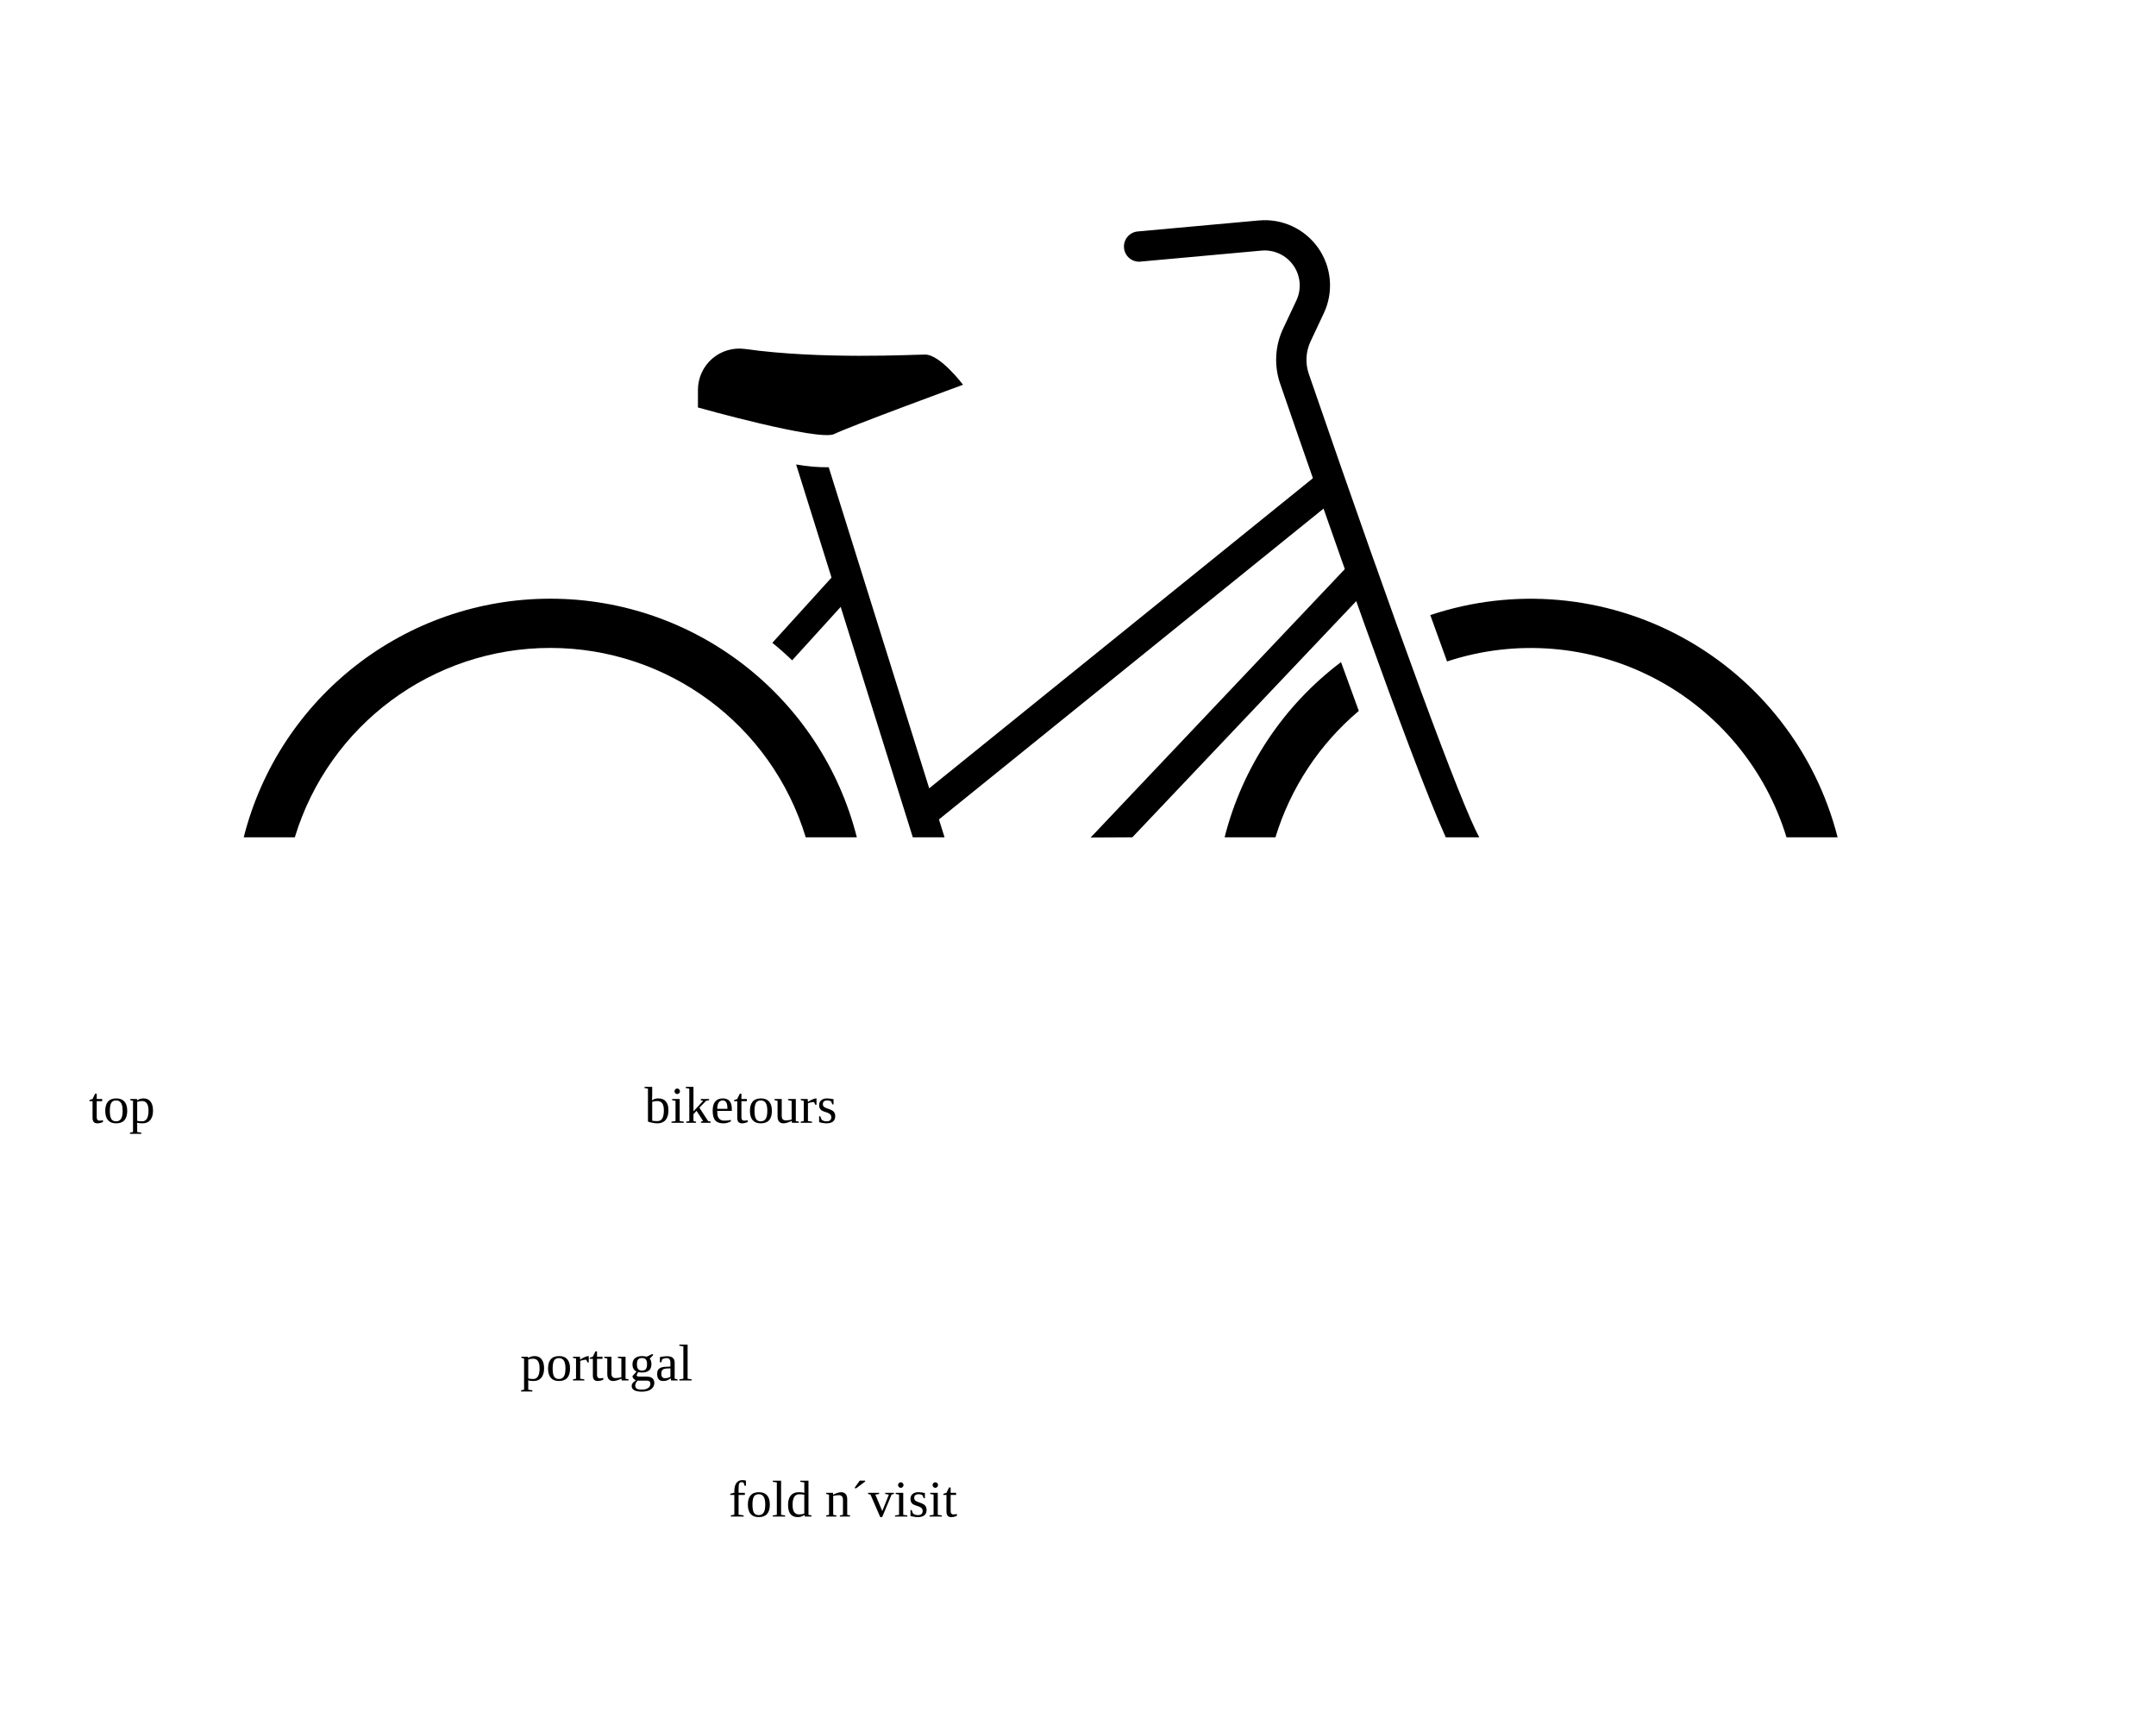
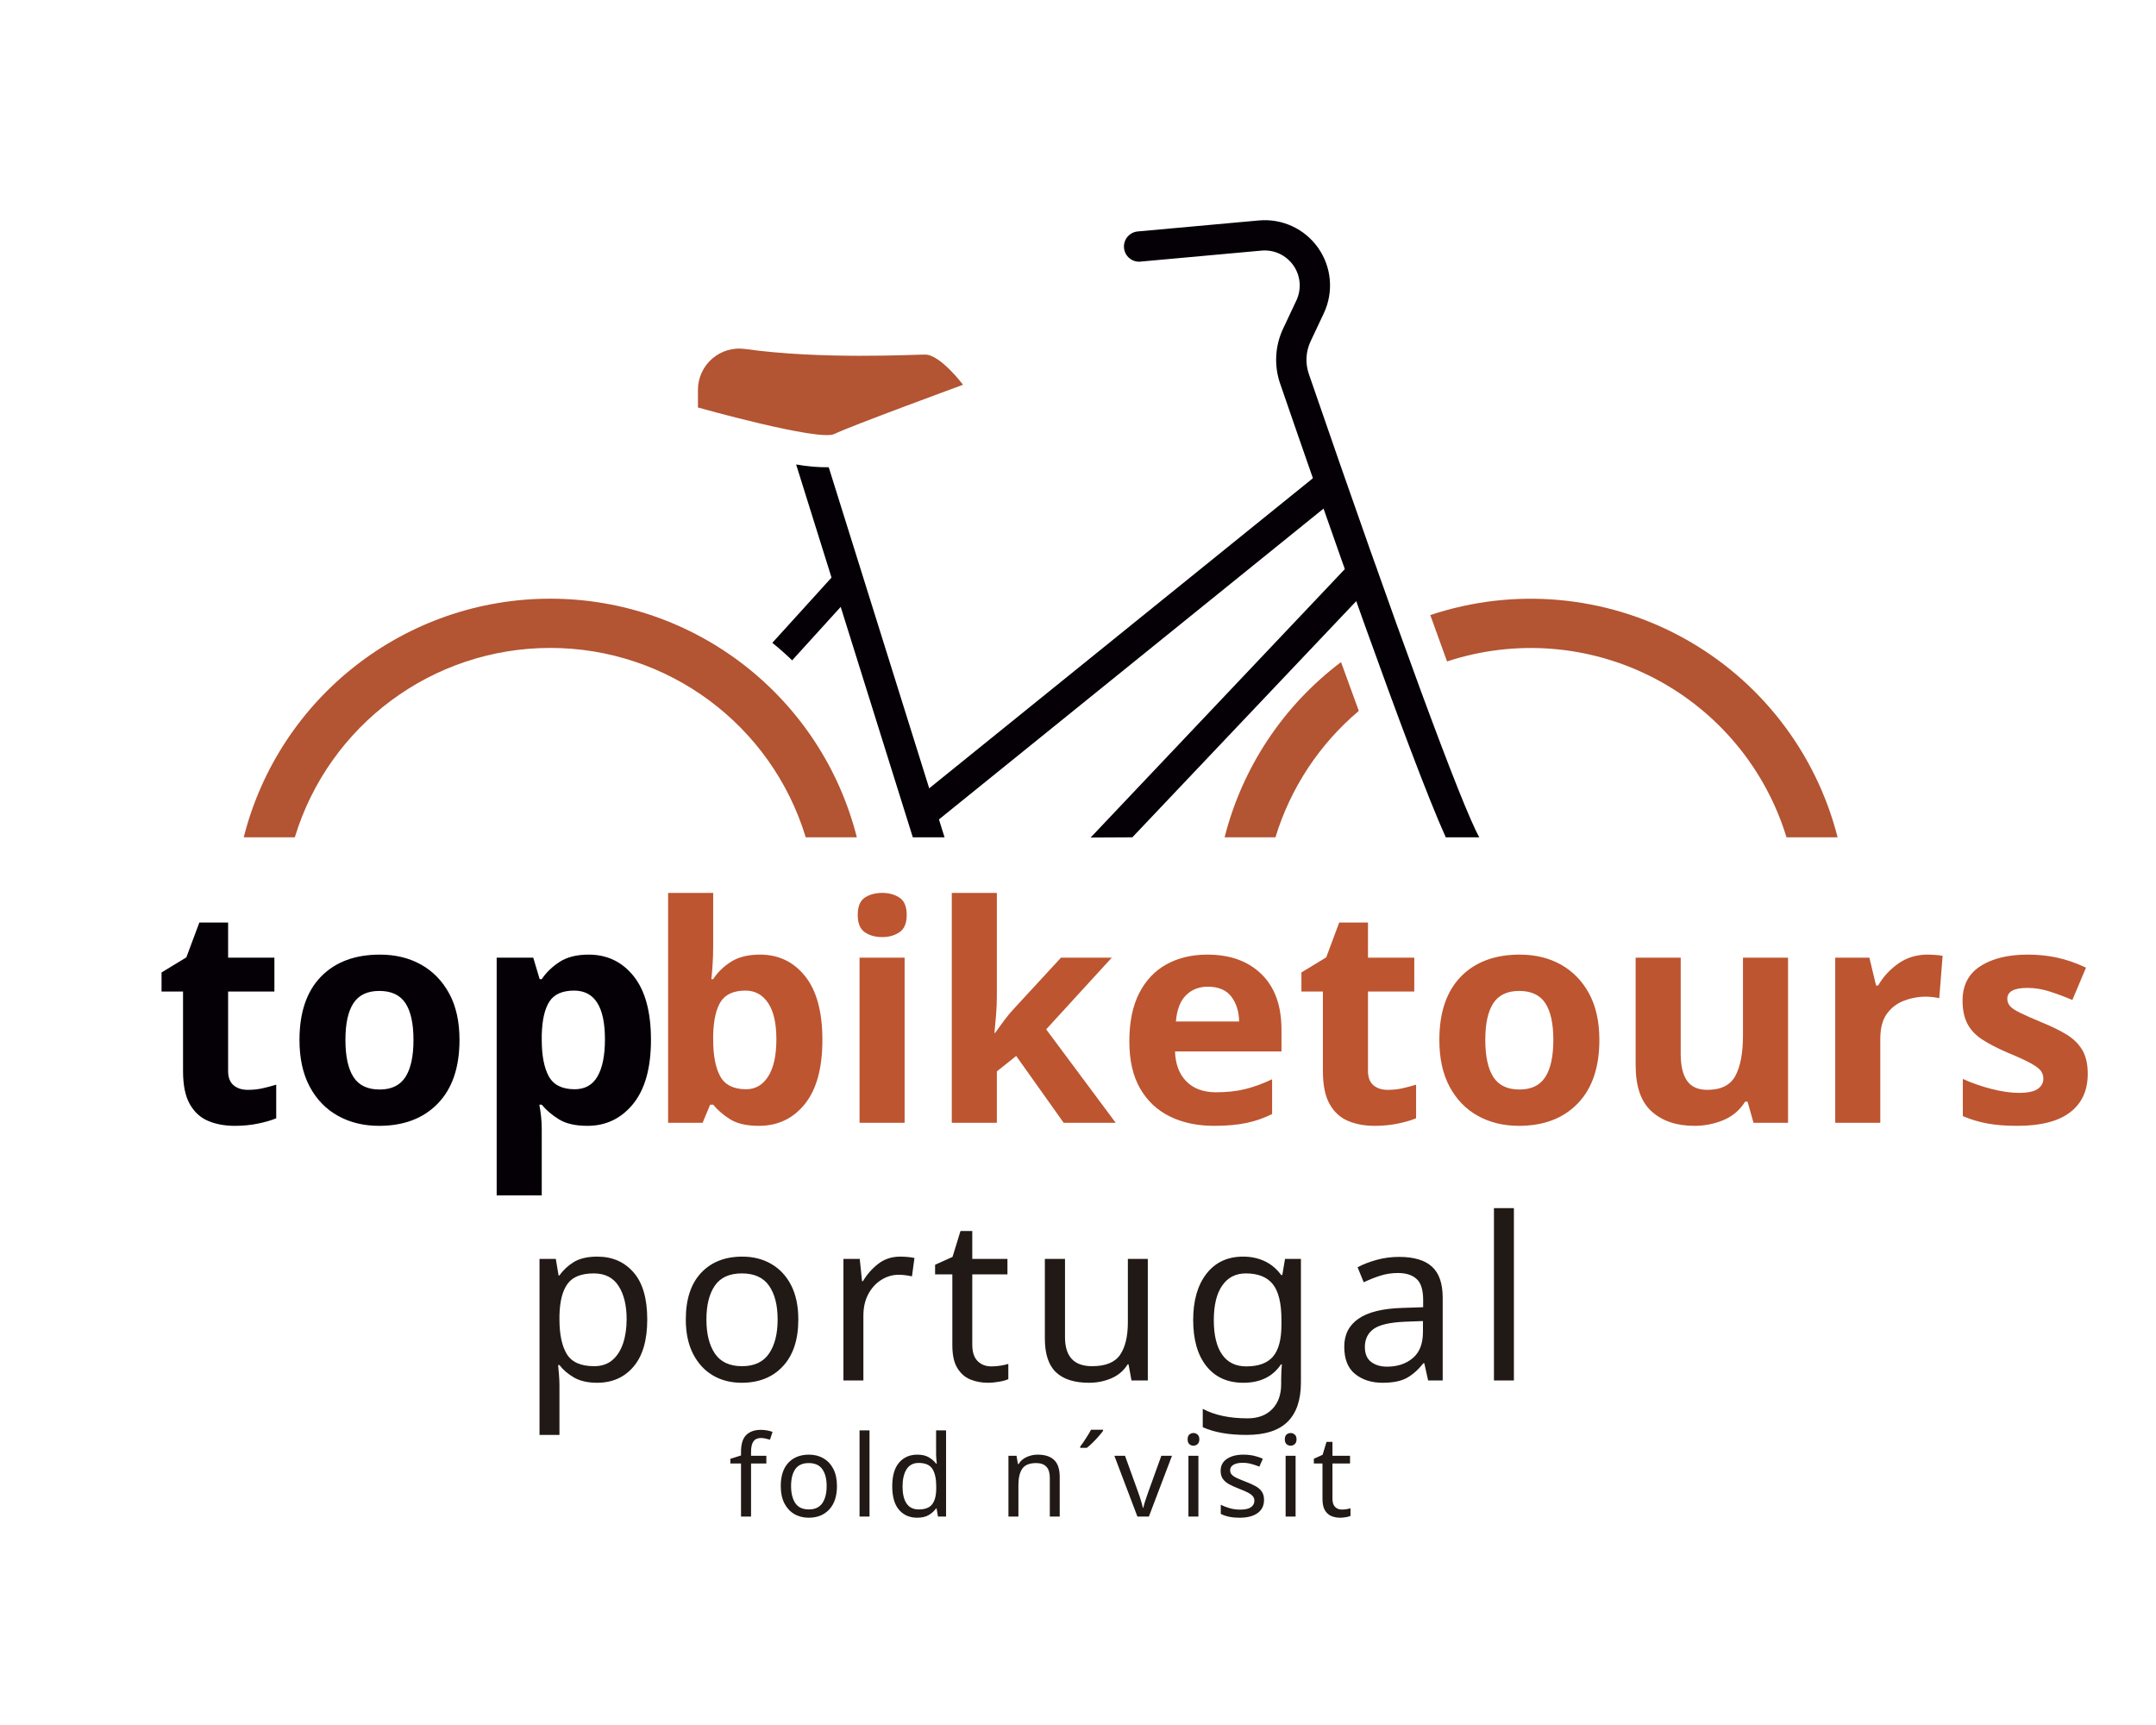
<svg xmlns="http://www.w3.org/2000/svg" viewBox="0 40 500 400" preserveAspectRatio="xMinYMin meet">
  <defs>
    <style>
.cls-1{font-size:52.6px;fill:#211915;font-family:CenturyGothic, Century Gothic;letter-spacing:0.06em;}
.cls-2{font-size:26.3px;letter-spacing:0.06em;}
.cls-3{font-size:70.14px;font-family:CenturyGothic-Bold, Century Gothic;font-weight:700;}
.cls-3,.cls-6{fill:#040006;}.cls-4{fill:#bd5530;letter-spacing:0em;}.cls-5{fill:#b35432;}</style>
  </defs>
-   <text className="cls-1" transform="translate(120.65 360.11)">portugal
- <tspan className="cls-2">
+   <text class="cls-1" transform="translate(120.65 360.11)">portugal
+ <tspan class="cls-2">
      <tspan x="48.34" y="31.56">fold n´visit</tspan>
    </tspan>
  </text>
-   <text className="cls-3" transform="translate(17.62 300.36)">
+   <text class="cls-3" transform="translate(17.62 300.36)">
    <tspan xml:space="preserve"> top</tspan>
-     <tspan className="cls-4" x="131.85" y="0">biketours</tspan>
+     <tspan class="cls-4" x="131.85" y="0">biketours</tspan>
  </text>
-   <path className="cls-5" d="M68.37,234.16a61.92,61.92,0,0,1,118.49,0h11.85a73.34,73.34,0,0,0-142.19,0Z" />
-   <path className="cls-5" d="M311,193.53q2.1,5.82,4.12,11.32a62,62,0,0,0-19.33,29.31H284A73.45,73.45,0,0,1,311,193.53Z" />
-   <path className="cls-5" d="M426.16,234.16H414.31a62,62,0,0,0-78.72-40.78q-1.84-5-3.89-10.75a73.44,73.44,0,0,1,94.46,51.53Z" />
-   <path className="cls-6" d="M219.05,234.16h-7.36L184.63,147.7a39.55,39.55,0,0,0,7.56.65Z" />
-   <path className="cls-6" d="M262.6,234.16l55.94-59a3.52,3.52,0,0,0-5.11-4.83l-60.5,63.88Z" />
-   <rect className="cls-6" transform="translate(-61.37 206.61) rotate(-38.94)" x="201.69" y="186.6" width="119.69" height="7.03" />
-   <path className="cls-6" d="m198 177.39l-14.29 15.73c-1.48-1.42-3-2.77-4.6-4.06l14.34-15.8a3.07 3.07 0 0 1 4.55 4.13z" />
-   <path className="cls-5" d="m161.86 130.38v4.11s28.1 7.9 31.62 6.15 29.86-11.42 29.86-11.42-5.27-7-8.79-7c-2.88 0-24.08 1.19-41.78-1.3a9.58 9.58 0 0 0 -10.91 9.46z" />
-   <path className="cls-6" d="M264.49,100.66l28.07-2.55a8.13,8.13,0,0,1,8.09,11.55l-3.06,6.5a16.94,16.94,0,0,0-.7,12.83c9.34,27.15,30.17,87,38.4,105.17h7.78c-4-7-19.29-48.58-39.54-107.45a10.05,10.05,0,0,1,.41-7.56l3.06-6.5a15.13,15.13,0,0,0-15.07-21.53l-28.08,2.55a3.51,3.51,0,1,0,.64,7Z" />
+   <path class="cls-5" d="M68.37,234.16a61.92,61.92,0,0,1,118.49,0h11.85a73.34,73.34,0,0,0-142.19,0Z" />
+   <path class="cls-5" d="M311,193.53q2.1,5.82,4.12,11.32a62,62,0,0,0-19.33,29.31H284A73.45,73.45,0,0,1,311,193.53Z" />
+   <path class="cls-5" d="M426.16,234.16H414.31a62,62,0,0,0-78.72-40.78q-1.84-5-3.89-10.75a73.44,73.44,0,0,1,94.46,51.53Z" />
+   <path class="cls-6" d="M219.05,234.16h-7.36L184.63,147.7a39.55,39.55,0,0,0,7.56.65Z" />
+   <path class="cls-6" d="M262.6,234.16l55.94-59a3.52,3.52,0,0,0-5.11-4.83l-60.5,63.88Z" />
+   <rect class="cls-6" transform="translate(-61.37 206.61) rotate(-38.94)" x="201.69" y="186.6" width="119.69" height="7.03" />
+   <path class="cls-6" d="m198 177.39l-14.29 15.73c-1.48-1.42-3-2.77-4.6-4.06l14.34-15.8a3.07 3.07 0 0 1 4.55 4.13z" />
+   <path class="cls-5" d="m161.86 130.38v4.11s28.1 7.9 31.62 6.15 29.86-11.42 29.86-11.42-5.27-7-8.79-7c-2.88 0-24.08 1.19-41.78-1.3a9.58 9.58 0 0 0 -10.91 9.46z" />
+   <path class="cls-6" d="M264.49,100.66l28.07-2.55a8.13,8.13,0,0,1,8.09,11.55l-3.06,6.5a16.94,16.94,0,0,0-.7,12.83c9.34,27.15,30.17,87,38.4,105.17h7.78c-4-7-19.29-48.58-39.54-107.45a10.05,10.05,0,0,1,.41-7.56l3.06-6.5a15.13,15.13,0,0,0-15.07-21.53l-28.08,2.55a3.51,3.51,0,1,0,.64,7Z" />
</svg>
